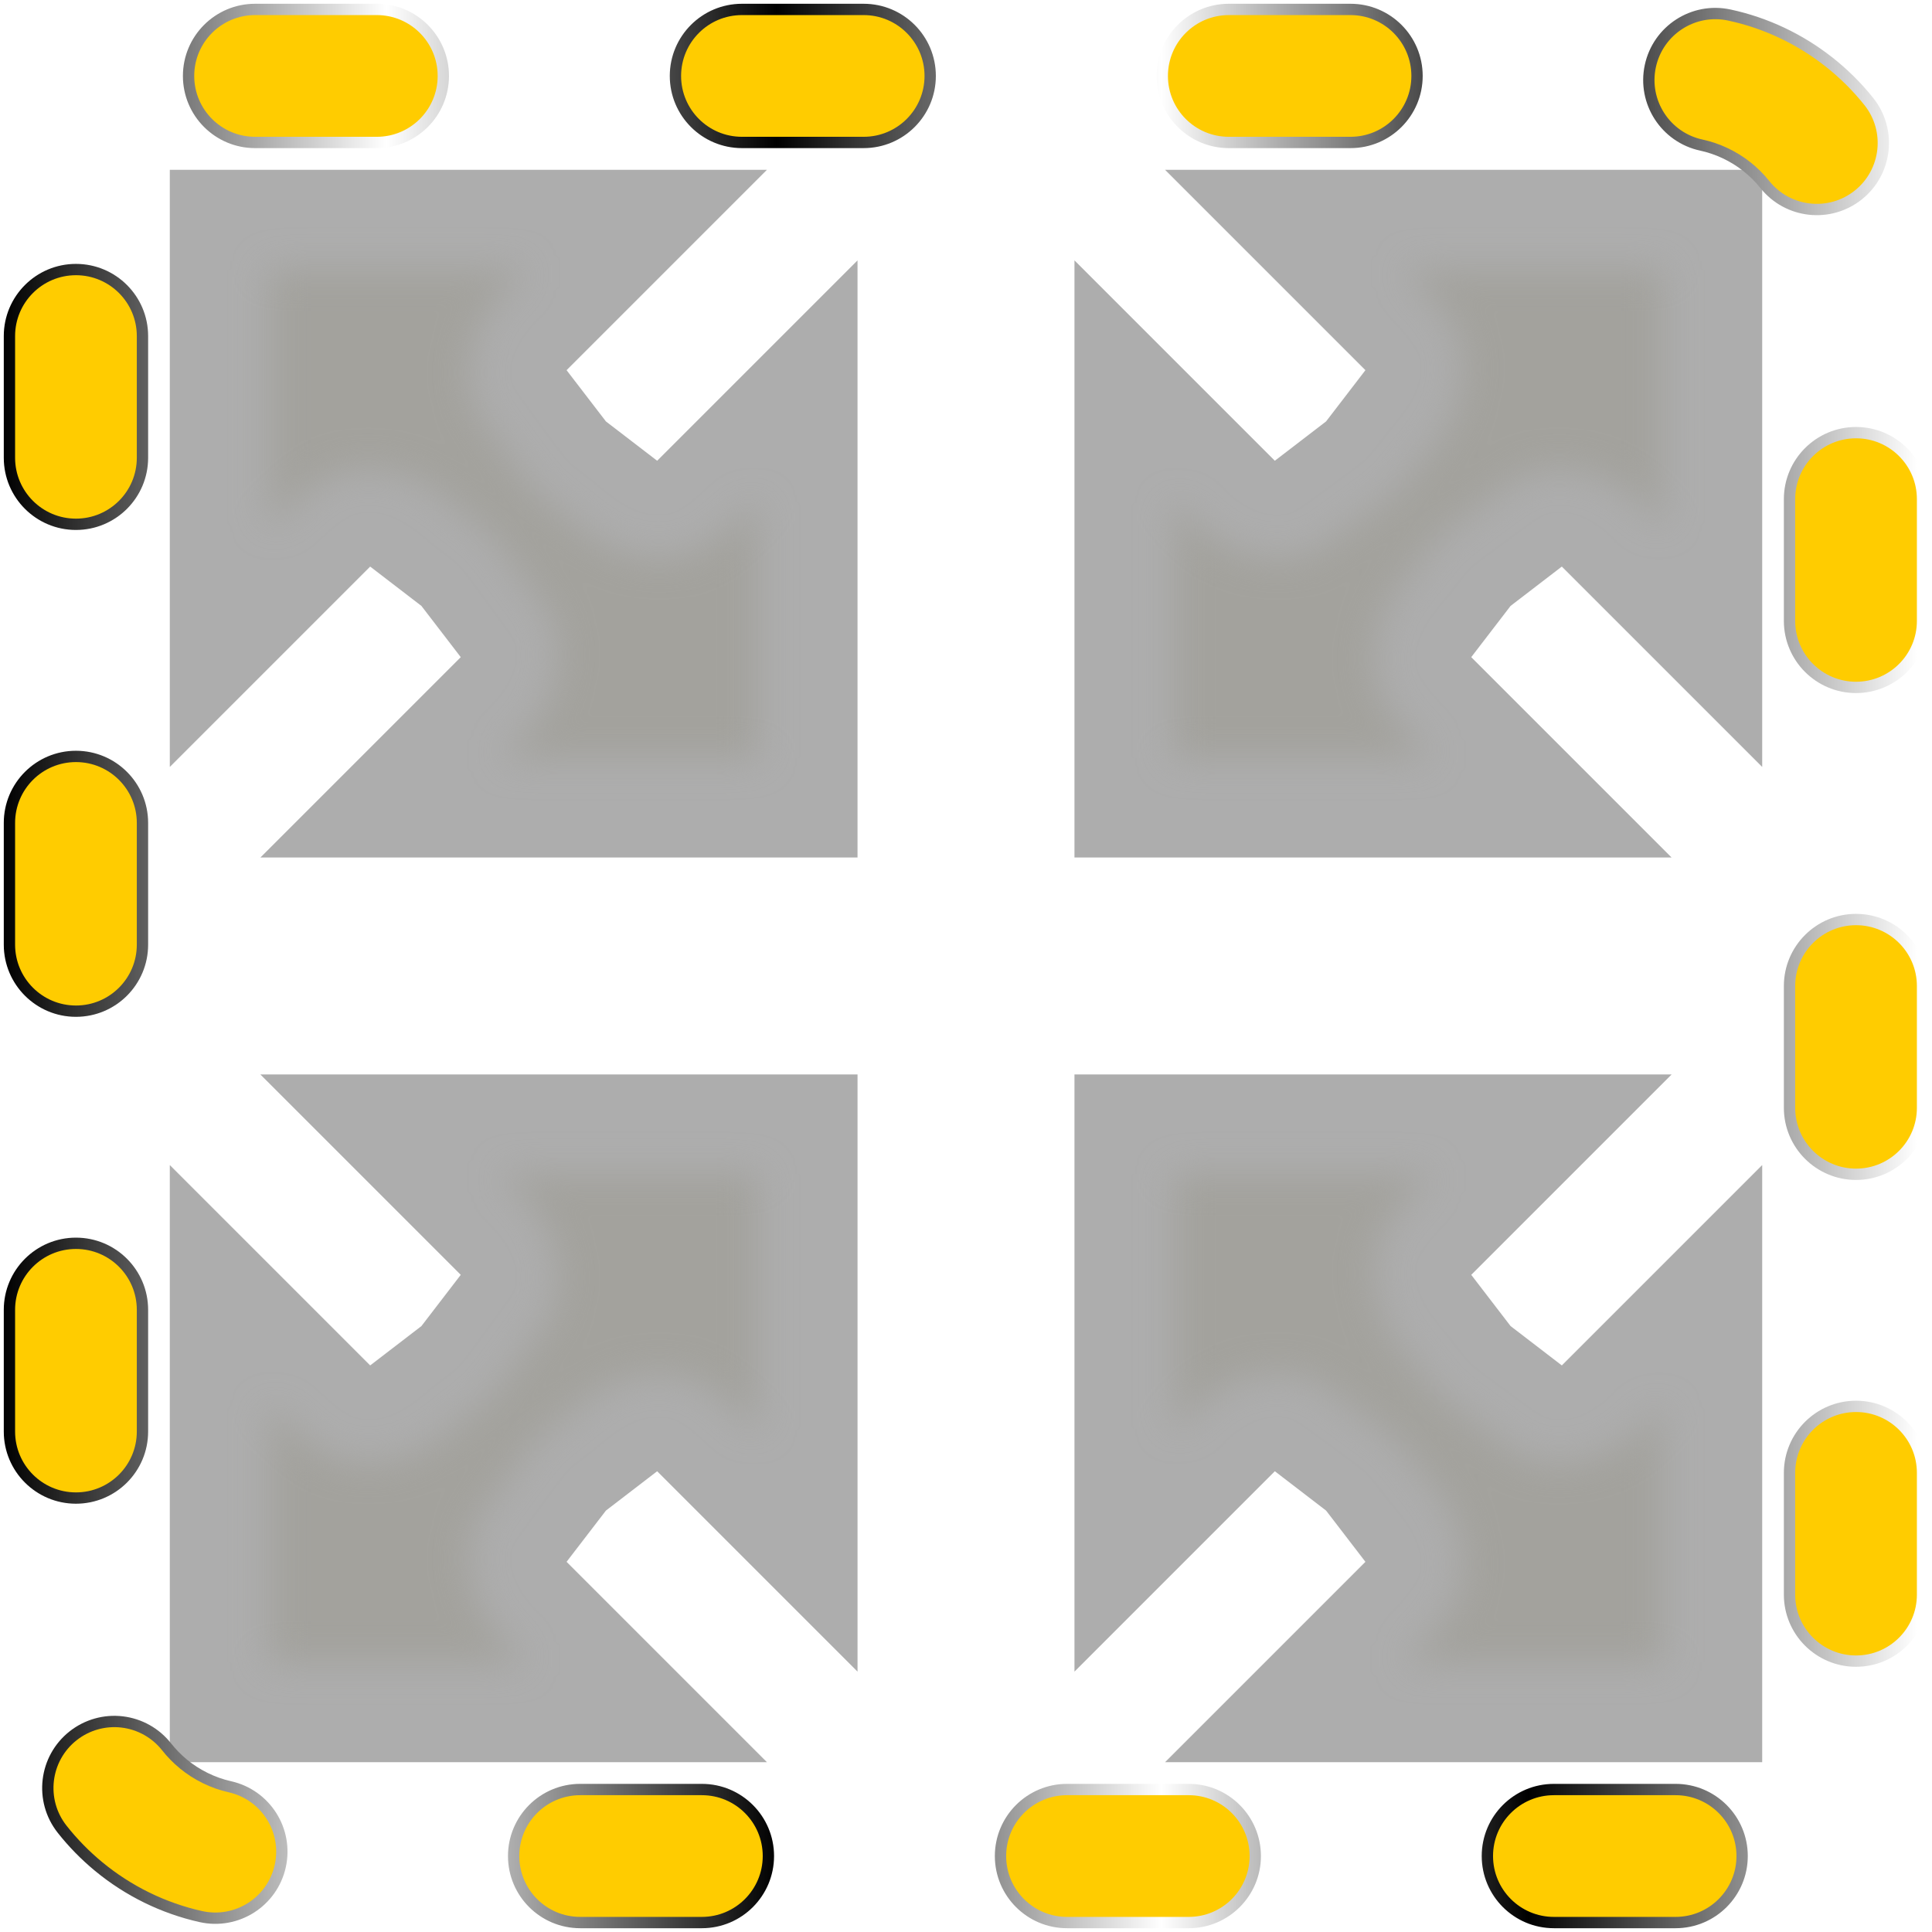
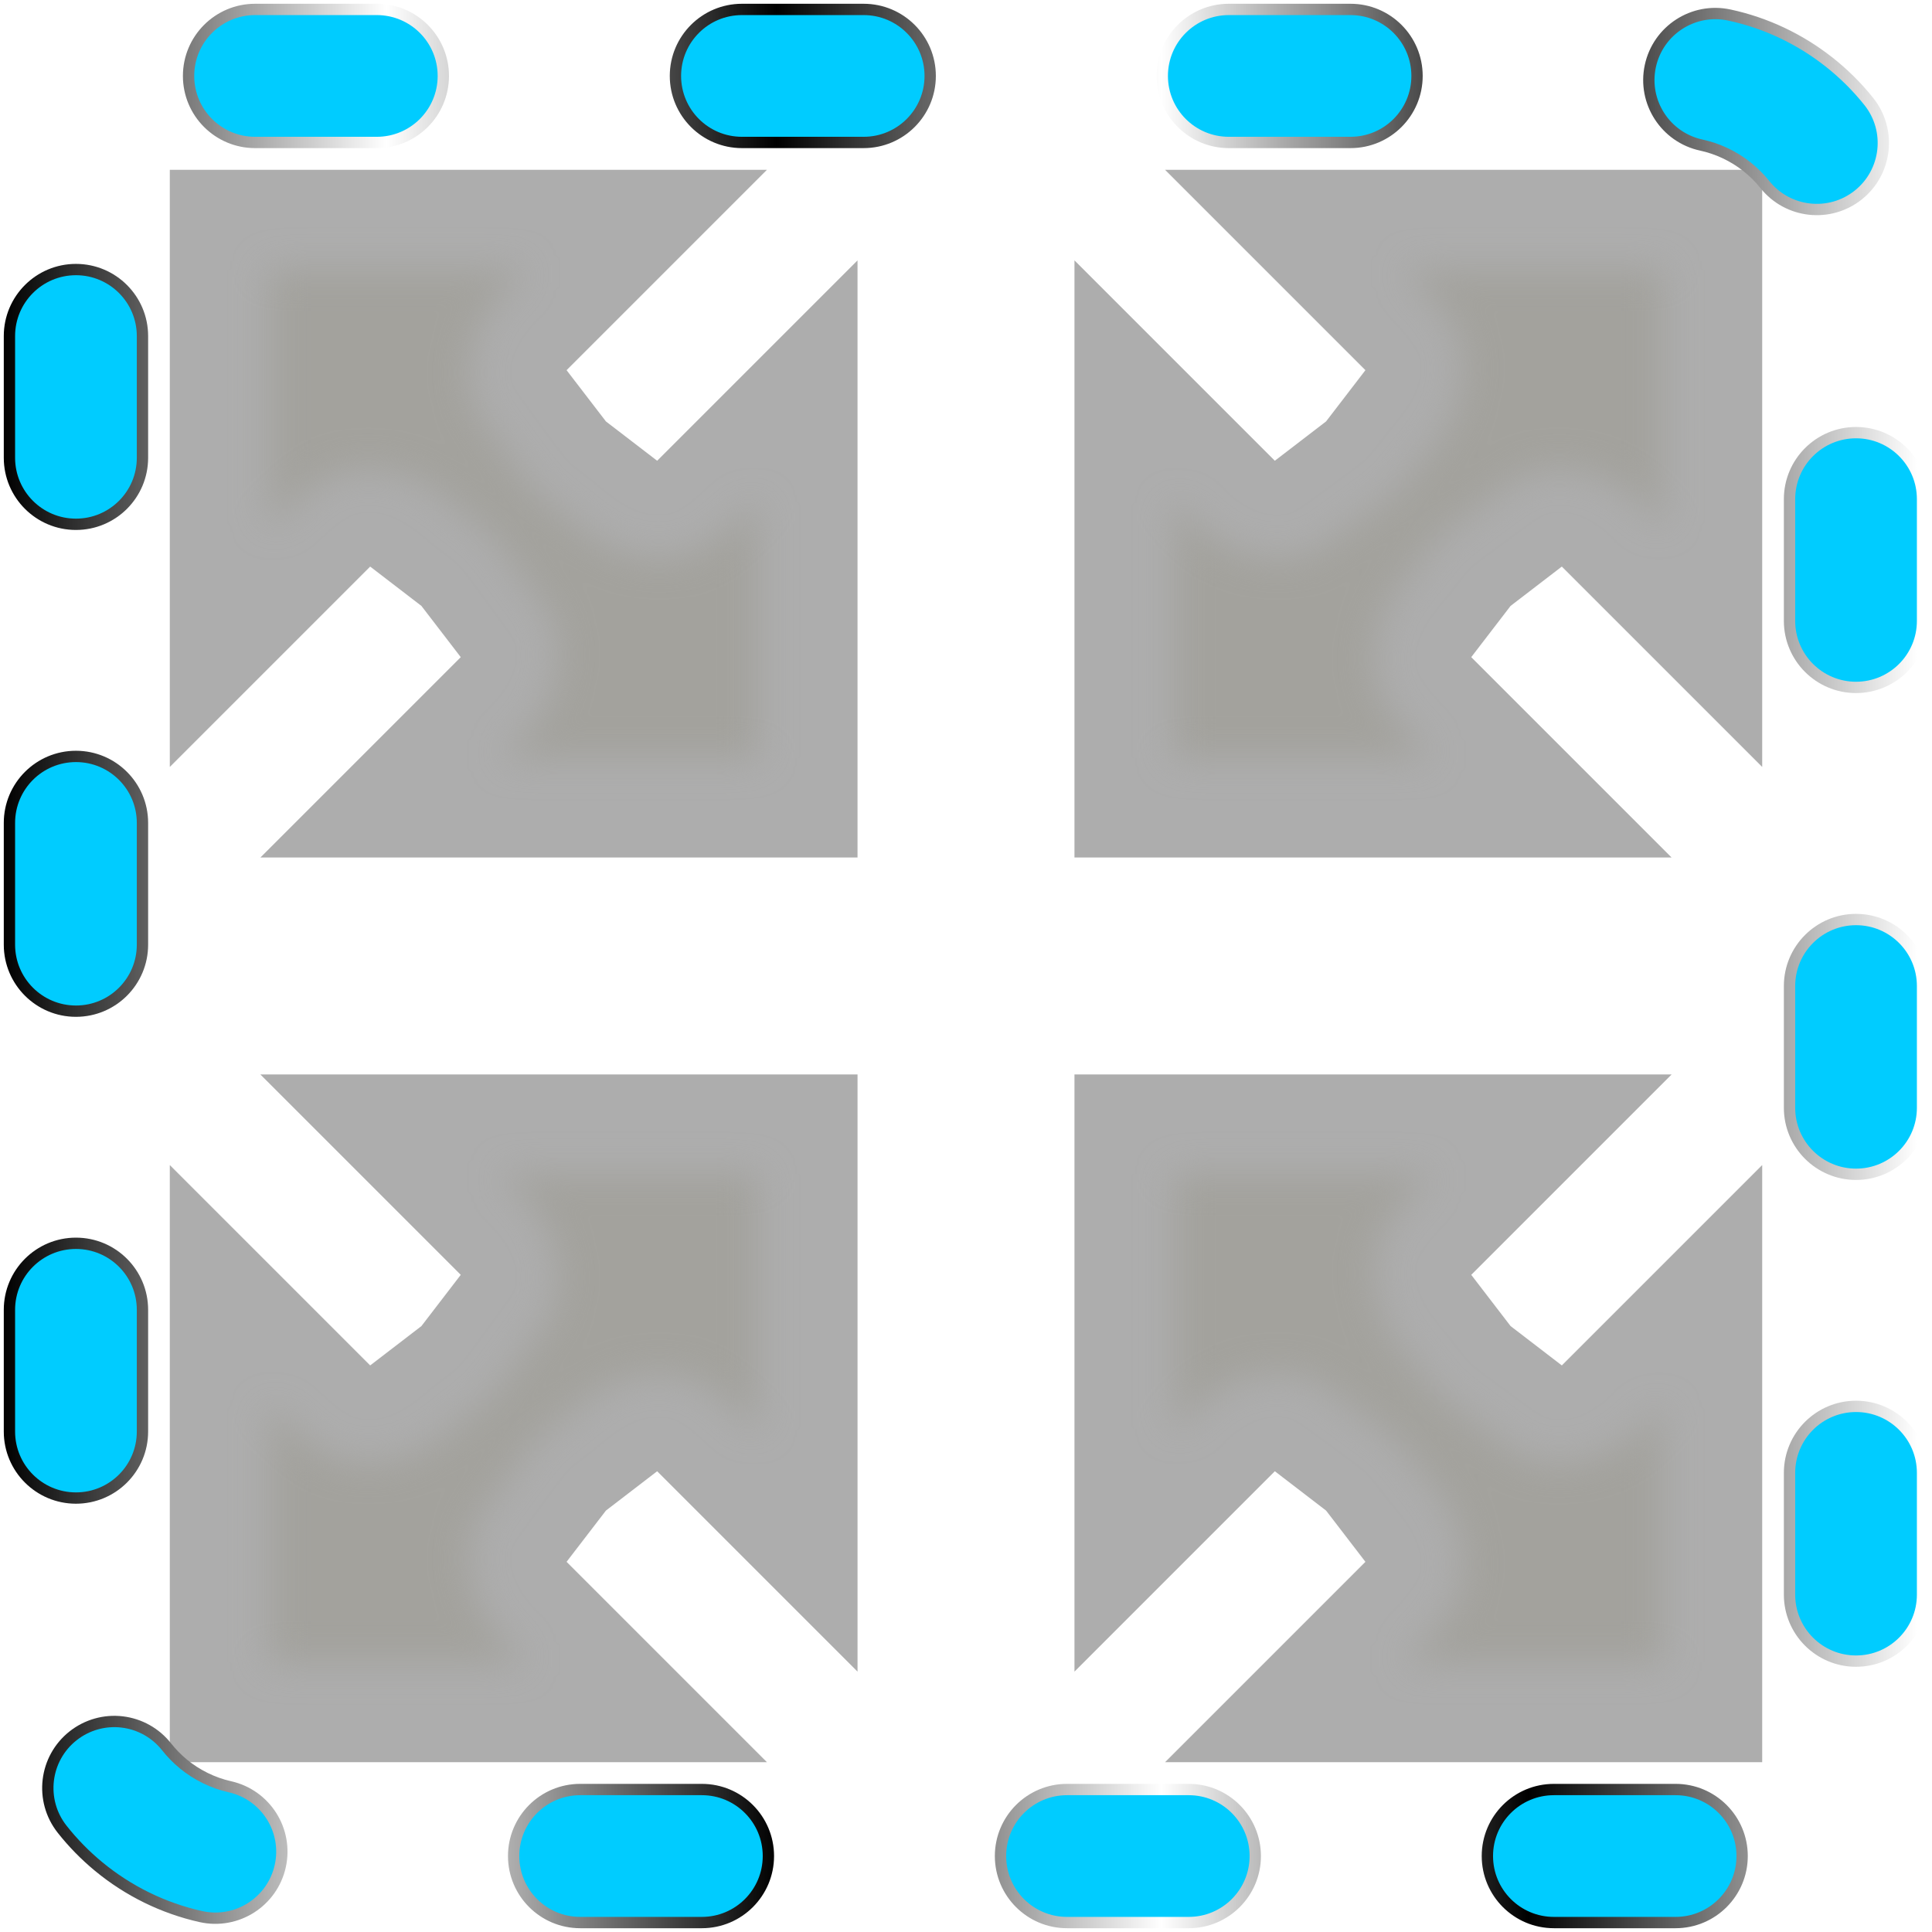
<svg xmlns="http://www.w3.org/2000/svg" xmlns:xlink="http://www.w3.org/1999/xlink" width="512" height="512" viewBox="0 0 135.467 135.467" version="1.1" id="svg5" xml:space="preserve">
  <defs id="defs2">
    <filter style="color-interpolation-filters:sRGB" id="filter10" x="-0.031" y="-0.031" width="1.061" height="1.061">
      <feGaussianBlur stdDeviation="1.517" id="feGaussianBlur10" />
    </filter>
    <linearGradient xlink:href="#linearGradient2-3" id="linearGradient2" x1="18.225" y1="24.366" x2="117.241" y2="105.809" gradientUnits="userSpaceOnUse" />
    <linearGradient id="linearGradient2-3">
      <stop style="stop-color:#000000;stop-opacity:1;" offset="0" id="stop3" />
      <stop style="stop-color:#ffffff;stop-opacity:1;" offset="0.2" id="stop7" />
      <stop style="stop-color:#000000;stop-opacity:1;" offset="0.404" id="stop8" />
      <stop style="stop-color:#ffffff;stop-opacity:1;" offset="0.605" id="stop9" />
      <stop style="stop-color:#000000;stop-opacity:1;" offset="0.797" id="stop10" />
      <stop style="stop-color:#ffffff;stop-opacity:1;" offset="1" id="stop6" />
    </linearGradient>
    <linearGradient xlink:href="#linearGradient2-3" id="linearGradient5" x1="0" y1="117.242" x2="117.242" y2="0" gradientUnits="userSpaceOnUse" gradientTransform="translate(1.058333,1.058333)" />
    <linearGradient xlink:href="#linearGradient2-3" id="linearGradient13" x1="67.733" y1="-1.3104771e-07" x2="67.733" y2="135.467" gradientUnits="userSpaceOnUse" gradientTransform="matrix(0.984374,0,0,0.984374,1.058332,1.058332)" />
    <linearGradient xlink:href="#linearGradient2-3" id="linearGradient6" x1="17.821" y1="64.507" x2="117.242" y2="64.507" gradientUnits="userSpaceOnUse" />
    <linearGradient xlink:href="#linearGradient2-3" id="linearGradient14" gradientUnits="userSpaceOnUse" x1="17.821" y1="64.507" x2="117.242" y2="64.507" gradientTransform="translate(-1.0876466e-6,6.403526)" />
    <linearGradient xlink:href="#linearGradient2-3" id="linearGradient15" gradientUnits="userSpaceOnUse" x1="17.821" y1="64.507" x2="117.242" y2="64.507" gradientTransform="translate(-1.0876466e-6,-10.00064)" />
    <linearGradient xlink:href="#linearGradient2-3" id="linearGradient16" gradientUnits="userSpaceOnUse" x1="17.821" y1="64.507" x2="117.242" y2="64.507" gradientTransform="translate(-1.0876466e-6,0.05352578)" />
    <linearGradient xlink:href="#linearGradient2-3" id="linearGradient17" gradientUnits="userSpaceOnUse" gradientTransform="matrix(0.984374,0,0,0.984374,1.058332,1.058332)" x1="-1.310479e-07" y1="-1.310479e-07" x2="135.467" y2="135.467" />
    <linearGradient xlink:href="#linearGradient2-3" id="linearGradient3" gradientUnits="userSpaceOnUse" x1="17.821" y1="64.507" x2="117.242" y2="64.507" />
    <linearGradient xlink:href="#linearGradient2-3" id="linearGradient4" gradientUnits="userSpaceOnUse" x1="17.821" y1="64.507" x2="117.242" y2="64.507" />
    <linearGradient xlink:href="#linearGradient2-3" id="linearGradient7" gradientUnits="userSpaceOnUse" x1="17.821" y1="64.507" x2="117.242" y2="64.507" />
    <linearGradient xlink:href="#linearGradient2-3" id="linearGradient8" gradientUnits="userSpaceOnUse" x1="17.821" y1="64.507" x2="117.242" y2="64.507" />
    <linearGradient xlink:href="#linearGradient2-3" id="linearGradient12" x1="0.785" y1="67.734" x2="133.879" y2="67.734" gradientUnits="userSpaceOnUse" gradientTransform="matrix(1.008005,0,0,1.008005,-0.5422687,-0.5422687)" />
  </defs>
  <g id="layer1">
    <g id="g12" transform="matrix(0.8242188,0,0,0.8242188,11.90625,11.90625)" style="stroke-width:1.213">
      <path id="rect1" style="fill:#adadad;fill-opacity:1;stroke-width:7.704;stroke-linejoin:round;paint-order:markers stroke fill" d="M 0,0 V 33.867 50.8 L 17.046,33.754 21.405,37.101 24.751,41.459 7.705,58.505 H 24.639 58.505 V 24.639 7.705 L 41.459,24.751 37.101,21.405 33.754,17.046 50.8,0 H 33.867 Z M 84.667,0 101.713,17.046 98.366,21.405 94.007,24.751 76.961,7.705 V 24.639 58.505 h 33.867 16.933 l -17.046,-17.046 3.347,-4.359 4.359,-3.347 17.046,17.046 V 33.867 0 H 101.6 Z M 7.705,76.961 24.751,94.007 21.405,98.366 17.046,101.713 0,84.667 V 101.6 135.467 h 33.867 16.933 l -17.046,-17.046 3.347,-4.359 4.359,-3.347 17.046,17.046 V 110.828 76.961 H 24.639 Z m 69.256,0 v 9.225 24.642 16.933 l 17.046,-17.046 4.359,3.347 3.347,4.359 -17.046,17.046 H 101.6 h 24.642 9.225 V 126.242 101.6 84.667 l -17.046,17.046 -4.359,-3.347 -3.347,-4.359 17.046,-17.046 H 110.828 86.186 Z" />
      <path id="path19" style="fill:#a3a29d;fill-opacity:1;stroke-width:7.704;stroke-linejoin:round;paint-order:markers stroke fill;filter:url(#filter10)" d="M 8.469,8.469 V 30.39 c 1.646,-1.571 3.228,-3.341 5.299,-4.363 3.622,-1.417 7.847,-0.05 10.526,2.615 l 3.009,2.31 v 5.17e-4 l 5.1e-4,5.17e-4 c 1.718,2.294 3.416,4.602 5.082,6.934 1.699,3.832 0.072,8.529 -3.127,11.053 -0.176,0.329 -1.44,1.108 -0.794,1.096 h 21.571 V 28.115 c -1.646,1.571 -3.228,3.341 -5.299,4.363 -3.622,1.417 -7.847,0.05 -10.526,-2.615 l -3.009,-2.31 -5.1e-4,-0.001 c -1.718,-2.294 -3.416,-4.602 -5.082,-6.934 -1.699,-3.832 -0.072,-8.529 3.127,-11.053 0.176,-0.329 1.44,-1.108 0.794,-1.096 z m 96.608,0 c 1.571,1.646 3.341,3.228 4.363,5.299 1.417,3.622 0.05,7.847 -2.615,10.526 l -2.31,3.009 h -5.2e-4 l -5.2e-4,5.16e-4 c -2.294,1.718 -4.602,3.416 -6.934,5.082 -3.832,1.699 -8.529,0.072 -11.053,-3.127 -0.329,-0.176 -1.108,-1.44 -1.096,-0.794 v 21.571 h 21.922 c -1.571,-1.646 -3.341,-3.228 -4.363,-5.299 -1.417,-3.622 -0.05,-7.847 2.615,-10.526 l 2.31,-3.009 0.001,-5.16e-4 c 2.294,-1.718 4.602,-3.416 6.934,-5.082 3.832,-1.699 8.529,-0.072 11.053,3.127 0.329,0.176 1.108,1.44 1.096,0.794 V 8.469 Z M 28.465,85.43 c -0.646,-0.013 0.618,0.767 0.794,1.096 3.199,2.524 4.826,7.221 3.127,11.053 -1.667,2.332 -3.365,4.64 -5.082,6.934 l -5.1e-4,5.2e-4 v 5.2e-4 l -3.009,2.31 c -2.679,2.666 -6.905,4.033 -10.526,2.615 -2.071,-1.022 -3.652,-2.792 -5.299,-4.363 v 21.922 H 30.04 c 0.646,0.013 -0.618,-0.767 -0.794,-1.096 -3.199,-2.524 -4.826,-7.221 -3.127,-11.053 1.667,-2.332 3.365,-4.64 5.082,-6.934 v -5.2e-4 l 5.1e-4,-5.2e-4 3.009,-2.31 c 2.679,-2.666 6.905,-4.033 10.526,-2.615 2.071,1.022 3.652,2.792 5.299,4.363 V 85.43 Z m 56.964,0 v 21.571 c -0.013,0.646 0.767,-0.618 1.096,-0.794 2.524,-3.199 7.221,-4.826 11.053,-3.127 2.332,1.667 4.64,3.365 6.934,5.082 l 5.2e-4,5.1e-4 h 5.2e-4 l 2.31,3.009 c 2.666,2.679 4.033,6.905 2.615,10.526 -1.022,2.071 -2.792,3.652 -4.363,5.299 h 21.922 v -21.571 c 0.013,-0.646 -0.767,0.618 -1.096,0.794 -2.524,3.199 -7.221,4.826 -11.053,3.127 -2.332,-1.667 -4.64,-3.365 -6.934,-5.082 h -5.2e-4 l -5.2e-4,-5.1e-4 -2.31,-3.009 c -2.666,-2.679 -4.033,-6.905 -2.615,-10.526 1.022,-2.071 2.792,-3.652 4.363,-5.299 z" />
    </g>
-     <path style="baseline-shift:baseline;display:inline;overflow:visible;opacity:1;fill:#ffcc00;stroke:url(#linearGradient12);stroke-width:1.587;stroke-linecap:round;stroke-linejoin:round;stroke-miterlimit:12;stroke-dasharray:none;stroke-dashoffset:0;stroke-opacity:1;paint-order:markers stroke fill;enable-background:accumulate;stop-color:#000000;stop-opacity:1" d="m 17.885,1.058 a 4.267,4.267 0 0 0 -4.266,4.266 4.267,4.267 0 0 0 4.266,4.268 h 8.535 a 4.267,4.267 0 0 0 4.268,-4.268 4.267,4.267 0 0 0 -4.268,-4.266 z m 34.138,0 a 4.267,4.267 0 0 0 -4.266,4.266 4.267,4.267 0 0 0 4.266,4.268 h 8.535 a 4.267,4.267 0 0 0 4.268,-4.268 4.267,4.267 0 0 0 -4.268,-4.266 z m 34.138,0 a 4.267,4.267 0 0 0 -4.268,4.266 4.267,4.267 0 0 0 4.268,4.268 h 8.535 a 4.267,4.267 0 0 0 4.266,-4.268 4.267,4.267 0 0 0 -4.266,-4.266 z m 35.014,0.384 a 4.267,4.267 0 0 0 -5.07,3.276 4.267,4.267 0 0 0 3.276,5.068 c 1.191,0.256 2.357,0.806 3.325,1.567 0.504,0.396 0.958,0.846 1.347,1.333 a 4.267,4.267 0 0 0 5.997,0.677 4.267,4.267 0 0 0 0.677,-5.997 c -0.812,-1.018 -1.737,-1.929 -2.746,-2.723 h -0.002 c -1.991,-1.565 -4.315,-2.666 -6.804,-3.201 z M 5.325,19.297 a 4.267,4.267 0 0 0 -4.266,4.268 v 8.535 a 4.267,4.267 0 0 0 4.266,4.266 4.267,4.267 0 0 0 4.268,-4.266 V 23.565 A 4.267,4.267 0 0 0 5.325,19.297 Z M 130.142,30.733 a 4.267,4.267 0 0 0 -4.268,4.266 v 8.535 a 4.267,4.267 0 0 0 4.268,4.268 4.267,4.267 0 0 0 4.266,-4.268 v -8.535 a 4.267,4.267 0 0 0 -4.266,-4.266 z M 5.325,53.435 a 4.267,4.267 0 0 0 -4.266,4.268 v 8.535 a 4.267,4.267 0 0 0 4.266,4.266 4.267,4.267 0 0 0 4.268,-4.266 V 57.703 A 4.267,4.267 0 0 0 5.325,53.435 Z M 130.142,64.872 a 4.267,4.267 0 0 0 -4.268,4.266 v 8.535 a 4.267,4.267 0 0 0 4.268,4.268 4.267,4.267 0 0 0 4.266,-4.268 v -8.535 a 4.267,4.267 0 0 0 -4.266,-4.266 z M 5.325,87.574 a 4.267,4.267 0 0 0 -4.266,4.266 v 8.535 a 4.267,4.267 0 0 0 4.266,4.268 4.267,4.267 0 0 0 4.268,-4.268 V 91.84 A 4.267,4.267 0 0 0 5.325,87.574 Z M 130.142,99.008 a 4.267,4.267 0 0 0 -4.268,4.268 v 8.535 a 4.267,4.267 0 0 0 4.268,4.266 4.267,4.267 0 0 0 4.266,-4.266 v -8.535 a 4.267,4.267 0 0 0 -4.266,-4.268 z M 8.522,121.133 a 4.267,4.267 0 0 0 -3.144,0.884 4.267,4.267 0 0 0 -0.713,5.993 c 0.744,0.944 1.585,1.801 2.506,2.561 2.027,1.673 4.424,2.853 6.999,3.428 a 4.267,4.267 0 0 0 5.093,-3.237 4.267,4.267 0 0 0 -3.237,-5.093 c -1.235,-0.276 -2.438,-0.867 -3.422,-1.679 a 4.268,4.268 0 0 0 -0.002,-0.002 c -0.456,-0.376 -0.871,-0.8 -1.232,-1.258 a 4.267,4.267 0 0 0 -2.849,-1.597 z m 32.158,4.741 a 4.267,4.267 0 0 0 -4.268,4.268 4.267,4.267 0 0 0 4.268,4.266 h 8.535 a 4.267,4.267 0 0 0 4.266,-4.266 4.267,4.267 0 0 0 -4.266,-4.268 z m 34.138,0 a 4.267,4.267 0 0 0 -4.268,4.268 4.267,4.267 0 0 0 4.268,4.266 h 8.535 a 4.267,4.267 0 0 0 4.266,-4.266 4.267,4.267 0 0 0 -4.266,-4.268 z m 34.136,0 a 4.267,4.267 0 0 0 -4.266,4.268 4.267,4.267 0 0 0 4.266,4.266 h 8.535 a 4.267,4.267 0 0 0 4.268,-4.266 4.267,4.267 0 0 0 -4.268,-4.268 z" id="rect2" />
+     <path style="baseline-shift:baseline;display:inline;overflow:visible;opacity:1;fill:#00ccff;stroke:url(#linearGradient12);stroke-width:1.587;stroke-linecap:round;stroke-linejoin:round;stroke-miterlimit:12;stroke-dasharray:none;stroke-dashoffset:0;stroke-opacity:1;paint-order:markers stroke fill;enable-background:accumulate;stop-color:#000000;stop-opacity:1" d="m 17.885,1.058 a 4.267,4.267 0 0 0 -4.266,4.266 4.267,4.267 0 0 0 4.266,4.268 h 8.535 a 4.267,4.267 0 0 0 4.268,-4.268 4.267,4.267 0 0 0 -4.268,-4.266 z m 34.138,0 a 4.267,4.267 0 0 0 -4.266,4.266 4.267,4.267 0 0 0 4.266,4.268 h 8.535 a 4.267,4.267 0 0 0 4.268,-4.268 4.267,4.267 0 0 0 -4.268,-4.266 z m 34.138,0 a 4.267,4.267 0 0 0 -4.268,4.266 4.267,4.267 0 0 0 4.268,4.268 h 8.535 a 4.267,4.267 0 0 0 4.266,-4.268 4.267,4.267 0 0 0 -4.266,-4.266 z m 35.014,0.384 a 4.267,4.267 0 0 0 -5.07,3.276 4.267,4.267 0 0 0 3.276,5.068 c 1.191,0.256 2.357,0.806 3.325,1.567 0.504,0.396 0.958,0.846 1.347,1.333 a 4.267,4.267 0 0 0 5.997,0.677 4.267,4.267 0 0 0 0.677,-5.997 c -0.812,-1.018 -1.737,-1.929 -2.746,-2.723 h -0.002 c -1.991,-1.565 -4.315,-2.666 -6.804,-3.201 z M 5.325,19.297 a 4.267,4.267 0 0 0 -4.266,4.268 v 8.535 a 4.267,4.267 0 0 0 4.266,4.266 4.267,4.267 0 0 0 4.268,-4.266 V 23.565 A 4.267,4.267 0 0 0 5.325,19.297 Z M 130.142,30.733 a 4.267,4.267 0 0 0 -4.268,4.266 v 8.535 a 4.267,4.267 0 0 0 4.268,4.268 4.267,4.267 0 0 0 4.266,-4.268 v -8.535 a 4.267,4.267 0 0 0 -4.266,-4.266 z M 5.325,53.435 a 4.267,4.267 0 0 0 -4.266,4.268 v 8.535 a 4.267,4.267 0 0 0 4.266,4.266 4.267,4.267 0 0 0 4.268,-4.266 V 57.703 A 4.267,4.267 0 0 0 5.325,53.435 Z M 130.142,64.872 a 4.267,4.267 0 0 0 -4.268,4.266 v 8.535 a 4.267,4.267 0 0 0 4.268,4.268 4.267,4.267 0 0 0 4.266,-4.268 v -8.535 a 4.267,4.267 0 0 0 -4.266,-4.266 z M 5.325,87.574 a 4.267,4.267 0 0 0 -4.266,4.266 v 8.535 a 4.267,4.267 0 0 0 4.266,4.268 4.267,4.267 0 0 0 4.268,-4.268 V 91.84 A 4.267,4.267 0 0 0 5.325,87.574 Z M 130.142,99.008 a 4.267,4.267 0 0 0 -4.268,4.268 v 8.535 a 4.267,4.267 0 0 0 4.268,4.266 4.267,4.267 0 0 0 4.266,-4.266 v -8.535 a 4.267,4.267 0 0 0 -4.266,-4.268 z M 8.522,121.133 a 4.267,4.267 0 0 0 -3.144,0.884 4.267,4.267 0 0 0 -0.713,5.993 c 0.744,0.944 1.585,1.801 2.506,2.561 2.027,1.673 4.424,2.853 6.999,3.428 a 4.267,4.267 0 0 0 5.093,-3.237 4.267,4.267 0 0 0 -3.237,-5.093 c -1.235,-0.276 -2.438,-0.867 -3.422,-1.679 a 4.268,4.268 0 0 0 -0.002,-0.002 c -0.456,-0.376 -0.871,-0.8 -1.232,-1.258 a 4.267,4.267 0 0 0 -2.849,-1.597 z m 32.158,4.741 a 4.267,4.267 0 0 0 -4.268,4.268 4.267,4.267 0 0 0 4.268,4.266 h 8.535 a 4.267,4.267 0 0 0 4.266,-4.266 4.267,4.267 0 0 0 -4.266,-4.268 z m 34.138,0 a 4.267,4.267 0 0 0 -4.268,4.268 4.267,4.267 0 0 0 4.268,4.266 h 8.535 a 4.267,4.267 0 0 0 4.266,-4.266 4.267,4.267 0 0 0 -4.266,-4.268 z m 34.136,0 a 4.267,4.267 0 0 0 -4.266,4.268 4.267,4.267 0 0 0 4.266,4.266 h 8.535 a 4.267,4.267 0 0 0 4.268,-4.266 4.267,4.267 0 0 0 -4.268,-4.268 z" id="rect2" />
    <rect style="display:none;opacity:1;fill:#ffcc00;fill-opacity:1;stroke:none;stroke-width:16.933;stroke-linecap:round;stroke-linejoin:round;stroke-miterlimit:12;stroke-dasharray:16.933, 50.8;stroke-dashoffset:0;paint-order:markers stroke fill" id="rect3" width="49.939" height="64.863" x="235.942" y="-96.788" ry="13.633" />
    <g id="layer1-9" transform="translate(186.4685,-7.410269)" style="display:none">
      <rect style="display:none;fill:none;stroke:#cccccc;stroke-width:8.467;stroke-linecap:round;stroke-linejoin:round;stroke-dasharray:8.467, 33.867;stroke-dashoffset:22.013;paint-order:fill markers stroke" id="rect1-7" width="127" height="127" x="4.233" y="4.233" ry="11.07" rx="11.07" />
      <path style="color:#000000;display:none;fill:#cccccc;stroke:url(#linearGradient13);stroke-width:1.797;stroke-linecap:round;stroke-linejoin:round;stroke-dasharray:none;stroke-dashoffset:39.559;stroke-opacity:1;paint-order:markers stroke fill" d="m 36.125,1.058 c -2.301,4.951e-4 -4.166,1.866 -4.166,4.166 -5.66e-4,2.302 1.865,4.168 4.166,4.168 h 8.334 c 2.302,5.667e-4 4.169,-1.866 4.168,-4.168 -4.95e-4,-2.302 -1.867,-4.167 -4.168,-4.166 z m 41.672,0 c -2.302,-5.665e-4 -4.168,1.865 -4.168,4.166 -5.67e-4,2.302 1.866,4.169 4.168,4.168 h 8.334 C 88.433,9.392 90.299,7.526 90.298,5.225 90.297,2.924 88.432,1.059 86.132,1.058 Z m 41.707,0.002 c -2.302,-0.02 -4.183,1.83 -4.203,4.132 -0.02,2.302 1.83,4.183 4.132,4.203 1.025,0.009 2.075,0.265 2.98,0.729 l 0.004,0.002 c 0.604,0.309 1.164,0.712 1.64,1.18 1.64,1.616 4.279,1.596 5.895,-0.044 1.614,-1.64 1.594,-4.278 -0.046,-5.893 -1.092,-1.075 -2.338,-1.972 -3.693,-2.665 h -0.002 c -2.082,-1.065 -4.377,-1.624 -6.706,-1.644 z M 5.225,31.166 c -2.302,4.95e-4 -4.167,1.867 -4.166,4.168 v 8.334 c 4.951e-4,2.301 1.866,4.166 4.166,4.166 2.302,5.66e-4 4.168,-1.865 4.168,-4.166 V 35.335 C 9.393,33.032 7.527,31.166 5.225,31.166 Z M 130.24,36.625 c -2.302,4.96e-4 -4.167,1.867 -4.166,4.168 v 8.334 c 4.9e-4,2.301 1.866,4.166 4.166,4.166 2.302,5.69e-4 4.168,-1.865 4.168,-4.166 V 40.793 c 5.7e-4,-2.302 -1.866,-4.169 -4.168,-4.168 z M 5.225,72.839 c -2.302,4.95e-4 -4.167,1.867 -4.166,4.168 v 8.333 c -5.665e-4,2.302 1.865,4.168 4.166,4.168 2.302,5.67e-4 4.169,-1.866 4.168,-4.168 V 77.007 C 9.393,74.705 7.527,72.838 5.225,72.839 Z M 130.24,78.297 c -2.301,4.96e-4 -4.166,1.866 -4.166,4.166 v 8.334 c -5.7e-4,2.302 1.865,4.168 4.166,4.168 2.302,5.69e-4 4.169,-1.866 4.168,-4.168 v -8.334 c -4.9e-4,-2.302 -1.867,-4.167 -4.168,-4.166 z M 5.225,114.511 c -2.301,5e-4 -4.166,1.866 -4.166,4.166 v 0.667 c -7.55e-5,1.139 0.127,2.279 0.385,3.399 0.537,2.343 1.629,4.523 3.19,6.356 1.492,1.752 4.121,1.963 5.874,0.471 1.753,-1.492 1.964,-4.123 0.471,-5.875 -0.678,-0.796 -1.177,-1.792 -1.411,-2.815 l -0.002,-0.004 c -0.114,-0.496 -0.171,-1.013 -0.171,-1.532 v -0.667 C 9.392,116.376 7.526,114.511 5.225,114.511 Z M 127.789,120.068 c -1.039,0.378 -1.886,1.153 -2.353,2.155 -0.477,1.022 -1.257,1.954 -2.186,2.613 v 0.002 c -0.461,0.327 -0.961,0.594 -1.473,0.788 -2.152,0.818 -3.234,3.226 -2.415,5.378 0.818,2.15 3.225,3.231 5.376,2.413 1.191,-0.453 2.308,-1.054 3.332,-1.78 l 0.002,-0.002 c 2.116,-1.501 3.816,-3.524 4.918,-5.887 0.974,-2.086 0.071,-4.566 -2.015,-5.539 -1.001,-0.467 -2.147,-0.518 -3.186,-0.14 z m -87.788,6.006 c -2.301,4.9e-4 -4.166,1.866 -4.166,4.166 -5.69e-4,2.302 1.865,4.168 4.166,4.168 h 8.334 c 2.302,5.7e-4 4.169,-1.866 4.168,-4.168 -4.96e-4,-2.302 -1.867,-4.167 -4.168,-4.166 z m 41.672,0 c -2.302,-5.7e-4 -4.168,1.865 -4.168,4.166 -5.69e-4,2.302 1.866,4.169 4.168,4.168 h 8.334 c 2.302,-4.9e-4 4.167,-1.867 4.166,-4.168 -4.96e-4,-2.301 -1.866,-4.166 -4.166,-4.166 z" id="rect43" />
      <g id="g10" transform="translate(0,13.22917)" style="display:none">
        <rect style="fill:#cccccc;fill-opacity:1;stroke:none;stroke-width:6.35;stroke-linecap:round;stroke-linejoin:round;stroke-dasharray:6.35, 31.75;stroke-dashoffset:0;paint-order:fill markers stroke" id="rect7" width="113.242" height="17.429" x="11.113" y="59.019" rx="8.714" ry="8.714" />
        <rect style="fill:#cccccc;fill-opacity:1;stroke:none;stroke-width:6.35;stroke-linecap:round;stroke-linejoin:round;stroke-dasharray:6.35, 31.75;stroke-dashoffset:0;paint-order:fill markers stroke" id="rect8" width="113.242" height="17.429" x="11.113" y="32.56" rx="8.714" ry="8.714" />
        <rect style="fill:#cccccc;fill-opacity:1;stroke:none;stroke-width:6.35;stroke-linecap:round;stroke-linejoin:round;stroke-dasharray:6.35, 31.75;stroke-dashoffset:0;paint-order:fill markers stroke" id="rect9" width="113.242" height="17.429" x="11.113" y="85.477" rx="8.714" ry="8.714" />
        <rect style="fill:#cccccc;fill-opacity:1;stroke:none;stroke-width:6.35;stroke-linecap:round;stroke-linejoin:round;stroke-dasharray:6.35, 31.75;stroke-dashoffset:0;paint-order:fill markers stroke" id="rect10" width="113.242" height="17.429" x="11.113" y="6.102" rx="8.714" ry="8.714" />
      </g>
      <path id="rect38" style="display:none;fill:#cccccc;fill-opacity:1;stroke:url(#linearGradient2);stroke-width:1.797;stroke-linecap:round;stroke-linejoin:round;stroke-dasharray:none;stroke-dashoffset:0;stroke-opacity:1;paint-order:markers stroke fill" d="m 47.353,24.366 15.825,15.825 h 46.151 c 4.384,0 7.913,-3.529 7.913,-7.913 0,-4.384 -3.529,-7.913 -7.913,-7.913 z M 26.138,57.175 c -4.384,0 -7.913,3.529 -7.913,7.913 0,4.384 3.529,7.913 7.913,7.913 H 50.014 L 34.188,57.175 Z m 54.023,0 15.825,15.825 h 11.164 l 3.731,-3.731 a 8.997,8.997 0 0 1 6.203,-2.603 c 0.103,-0.51 0.157,-1.038 0.157,-1.579 0,-4.384 -3.529,-7.913 -7.913,-7.913 z M 26.138,89.983 c -4.384,0 -7.913,3.529 -7.913,7.913 0,4.384 3.529,7.913 7.913,7.913 h 48.204 l 4.24,-4.24 -11.585,-11.585 z m 82.108,7.364 -0.316,0.316 a 8.997,8.997 0 0 1 -7.904,1.996 8.997,8.997 0 0 1 -0.819,6.148 h 9.04 z" />
      <path style="color:#000000;display:none;fill:#cccccc;stroke:url(#linearGradient5);stroke-width:1.797;stroke-linecap:round;stroke-linejoin:round;stroke-dasharray:none;stroke-opacity:1;paint-order:markers stroke fill" d="M 18.966,8.701 1.058,1.058 8.701,18.966 l 83.66,83.661 -15.673,15.673 41.612,-1e-5 2e-5,-41.612 -15.673,15.673 z" id="path42" />
      <g id="g30" transform="translate(0,3.228526)" style="display:none;stroke:url(#linearGradient6);stroke-width:1.587;stroke-dasharray:none;stroke-opacity:1;paint-order:markers stroke fill">
        <rect style="fill:#cccccc;fill-opacity:1;stroke:url(#linearGradient3);stroke-width:1.587;stroke-linecap:round;stroke-linejoin:round;stroke-dasharray:none;stroke-dashoffset:0;stroke-opacity:1;paint-order:markers stroke fill" id="rect27" width="99.016" height="15.826" x="18.225" y="16.904" rx="7.913" ry="7.913" />
        <rect style="fill:#cccccc;fill-opacity:1;stroke:url(#linearGradient4);stroke-width:1.587;stroke-linecap:round;stroke-linejoin:round;stroke-dasharray:none;stroke-dashoffset:0;stroke-opacity:1;paint-order:markers stroke fill" id="rect28" width="99.016" height="15.826" x="18.225" y="43.363" rx="7.913" ry="7.913" />
        <rect style="fill:#cccccc;fill-opacity:1;stroke:url(#linearGradient7);stroke-width:1.587;stroke-linecap:round;stroke-linejoin:round;stroke-dasharray:none;stroke-dashoffset:0;stroke-opacity:1;paint-order:markers stroke fill" id="rect29" width="99.016" height="15.826" x="18.225" y="69.821" rx="7.913" ry="7.913" />
        <rect style="fill:#cccccc;fill-opacity:1;stroke:url(#linearGradient8);stroke-width:1.587;stroke-linecap:round;stroke-linejoin:round;stroke-dasharray:none;stroke-dashoffset:0;stroke-opacity:1;paint-order:markers stroke fill" id="rect30" width="99.016" height="15.826" x="18.225" y="96.279" rx="7.913" ry="7.913" />
      </g>
      <path style="color:#000000;display:inline;fill:#ffcc00;stroke:url(#linearGradient17);stroke-width:1.797;stroke-linecap:round;stroke-linejoin:round;stroke-dasharray:none;stroke-dashoffset:39.559;stroke-opacity:1;paint-order:markers stroke fill" d="m 36.125,1.058 c -2.301,4.951e-4 -4.166,1.866 -4.166,4.166 -5.66e-4,2.302 1.865,4.168 4.166,4.168 h 8.334 c 2.302,5.667e-4 4.169,-1.866 4.168,-4.168 -4.95e-4,-2.302 -1.867,-4.167 -4.168,-4.166 z m 41.672,0 c -2.302,-5.665e-4 -4.168,1.865 -4.168,4.166 -5.67e-4,2.302 1.866,4.169 4.168,4.168 h 8.334 C 88.433,9.392 90.299,7.526 90.298,5.225 90.297,2.924 88.432,1.059 86.132,1.058 Z m 41.707,0.002 c -2.302,-0.02 -4.183,1.83 -4.203,4.132 -0.02,2.302 1.83,4.183 4.132,4.203 1.025,0.009 2.075,0.265 2.98,0.729 l 0.004,0.002 c 0.604,0.309 1.164,0.712 1.64,1.18 1.64,1.616 4.279,1.596 5.895,-0.044 1.614,-1.64 1.594,-4.278 -0.046,-5.893 -1.092,-1.075 -2.338,-1.972 -3.693,-2.665 h -0.002 c -2.082,-1.065 -4.377,-1.624 -6.706,-1.644 z M 5.225,31.166 c -2.302,4.95e-4 -4.167,1.867 -4.166,4.168 v 8.334 c 4.951e-4,2.301 1.866,4.166 4.166,4.166 2.302,5.66e-4 4.168,-1.865 4.168,-4.166 V 35.335 C 9.393,33.032 7.527,31.166 5.225,31.166 Z M 130.24,36.625 c -2.302,4.96e-4 -4.167,1.867 -4.166,4.168 v 8.334 c 4.9e-4,2.301 1.866,4.166 4.166,4.166 2.302,5.69e-4 4.168,-1.865 4.168,-4.166 V 40.793 c 5.7e-4,-2.302 -1.866,-4.169 -4.168,-4.168 z M 5.225,72.839 c -2.302,4.95e-4 -4.167,1.867 -4.166,4.168 v 8.333 c -5.665e-4,2.302 1.865,4.168 4.166,4.168 2.302,5.67e-4 4.169,-1.866 4.168,-4.168 V 77.007 C 9.393,74.705 7.527,72.838 5.225,72.839 Z M 130.24,78.297 c -2.301,4.96e-4 -4.166,1.866 -4.166,4.166 v 8.334 c -5.7e-4,2.302 1.865,4.168 4.166,4.168 2.302,5.69e-4 4.169,-1.866 4.168,-4.168 v -8.334 c -4.9e-4,-2.302 -1.867,-4.167 -4.168,-4.166 z M 5.225,114.511 c -2.301,5e-4 -4.166,1.866 -4.166,4.166 v 0.667 c -7.55e-5,1.139 0.127,2.279 0.385,3.399 0.537,2.343 1.629,4.523 3.19,6.356 1.492,1.752 4.121,1.963 5.874,0.471 1.753,-1.492 1.964,-4.123 0.471,-5.875 -0.678,-0.796 -1.177,-1.792 -1.411,-2.815 l -0.002,-0.004 c -0.114,-0.496 -0.171,-1.013 -0.171,-1.532 v -0.667 C 9.392,116.376 7.526,114.511 5.225,114.511 Z M 127.789,120.068 c -1.039,0.378 -1.886,1.153 -2.353,2.155 -0.477,1.022 -1.257,1.954 -2.186,2.613 v 0.002 c -0.461,0.327 -0.961,0.594 -1.473,0.788 -2.152,0.818 -3.234,3.226 -2.415,5.378 0.818,2.15 3.225,3.231 5.376,2.413 1.191,-0.453 2.308,-1.054 3.332,-1.78 l 0.002,-0.002 c 2.116,-1.501 3.816,-3.524 4.918,-5.887 0.974,-2.086 0.071,-4.566 -2.015,-5.539 -1.001,-0.467 -2.147,-0.518 -3.186,-0.14 z m -87.788,6.006 c -2.301,4.9e-4 -4.166,1.866 -4.166,4.166 -5.69e-4,2.302 1.865,4.168 4.166,4.168 h 8.334 c 2.302,5.7e-4 4.169,-1.866 4.168,-4.168 -4.96e-4,-2.302 -1.867,-4.167 -4.168,-4.166 z m 41.672,0 c -2.302,-5.7e-4 -4.168,1.865 -4.168,4.166 -5.69e-4,2.302 1.866,4.169 4.168,4.168 h 8.334 c 2.302,-4.9e-4 4.167,-1.867 4.166,-4.168 -4.96e-4,-2.301 -1.866,-4.166 -4.166,-4.166 z" id="path1" />
      <rect style="fill:#cccccc;fill-opacity:1;stroke:url(#linearGradient14);stroke-width:1.587;stroke-linecap:round;stroke-linejoin:round;stroke-dasharray:none;stroke-dashoffset:0;stroke-opacity:1;paint-order:markers stroke fill" id="rect6" width="99.016" height="15.826" x="18.225" y="23.308" rx="7.913" ry="7.913" />
      <rect style="fill:#cccccc;fill-opacity:1;stroke:url(#linearGradient15);stroke-width:1.587;stroke-linecap:round;stroke-linejoin:round;stroke-dasharray:none;stroke-dashoffset:0;stroke-opacity:1;paint-order:markers stroke fill" id="rect12" width="99.016" height="15.826" x="18.225" y="59.82" rx="7.913" ry="7.913" />
      <rect style="fill:#cccccc;fill-opacity:1;stroke:url(#linearGradient16);stroke-width:1.587;stroke-linecap:round;stroke-linejoin:round;stroke-dasharray:none;stroke-dashoffset:0;stroke-opacity:1;paint-order:markers stroke fill" id="rect13" width="99.016" height="15.826" x="18.225" y="96.333" rx="7.913" ry="7.913" />
    </g>
    <rect style="display:none;opacity:1;fill:none;stroke:#ffcc00;stroke-width:8.467;stroke-linecap:round;stroke-linejoin:round;stroke-miterlimit:12;stroke-dasharray:8.467, 25.4;stroke-dashoffset:0;stroke-opacity:1;paint-order:markers stroke fill" id="rect11" width="123.825" height="123.825" x="347.496" y="0" ry="12.461" />
  </g>
</svg>
